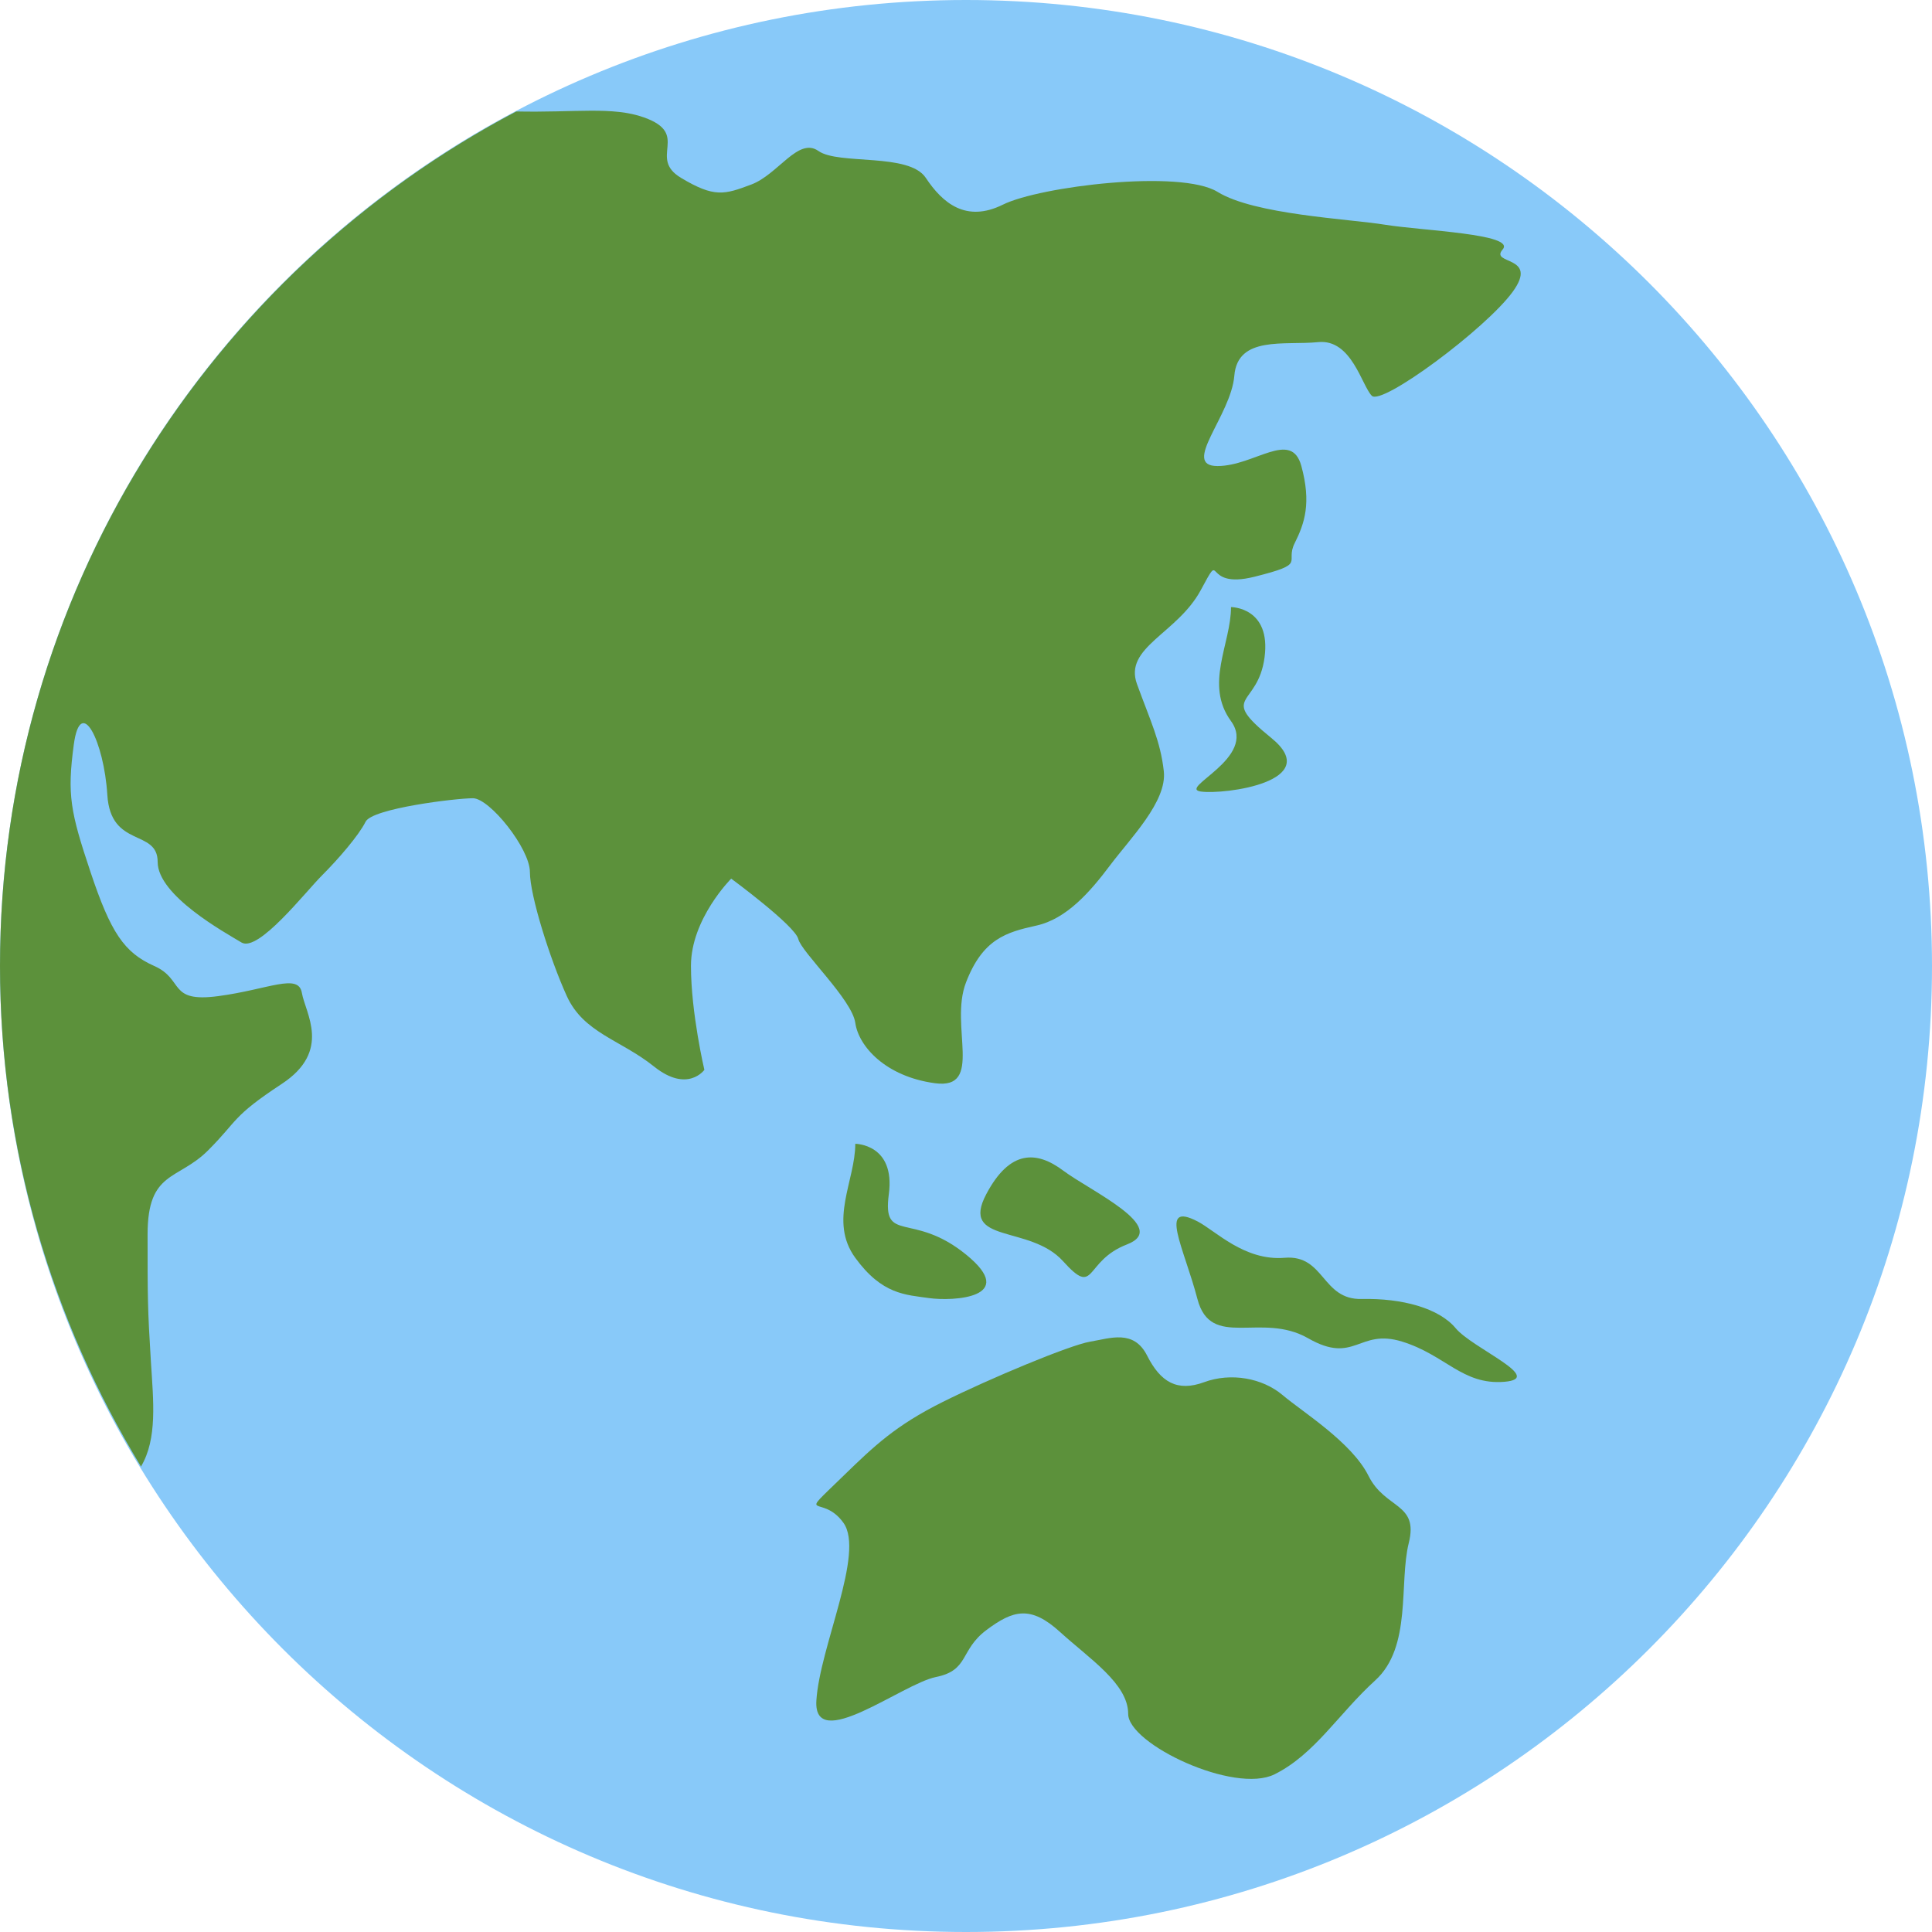
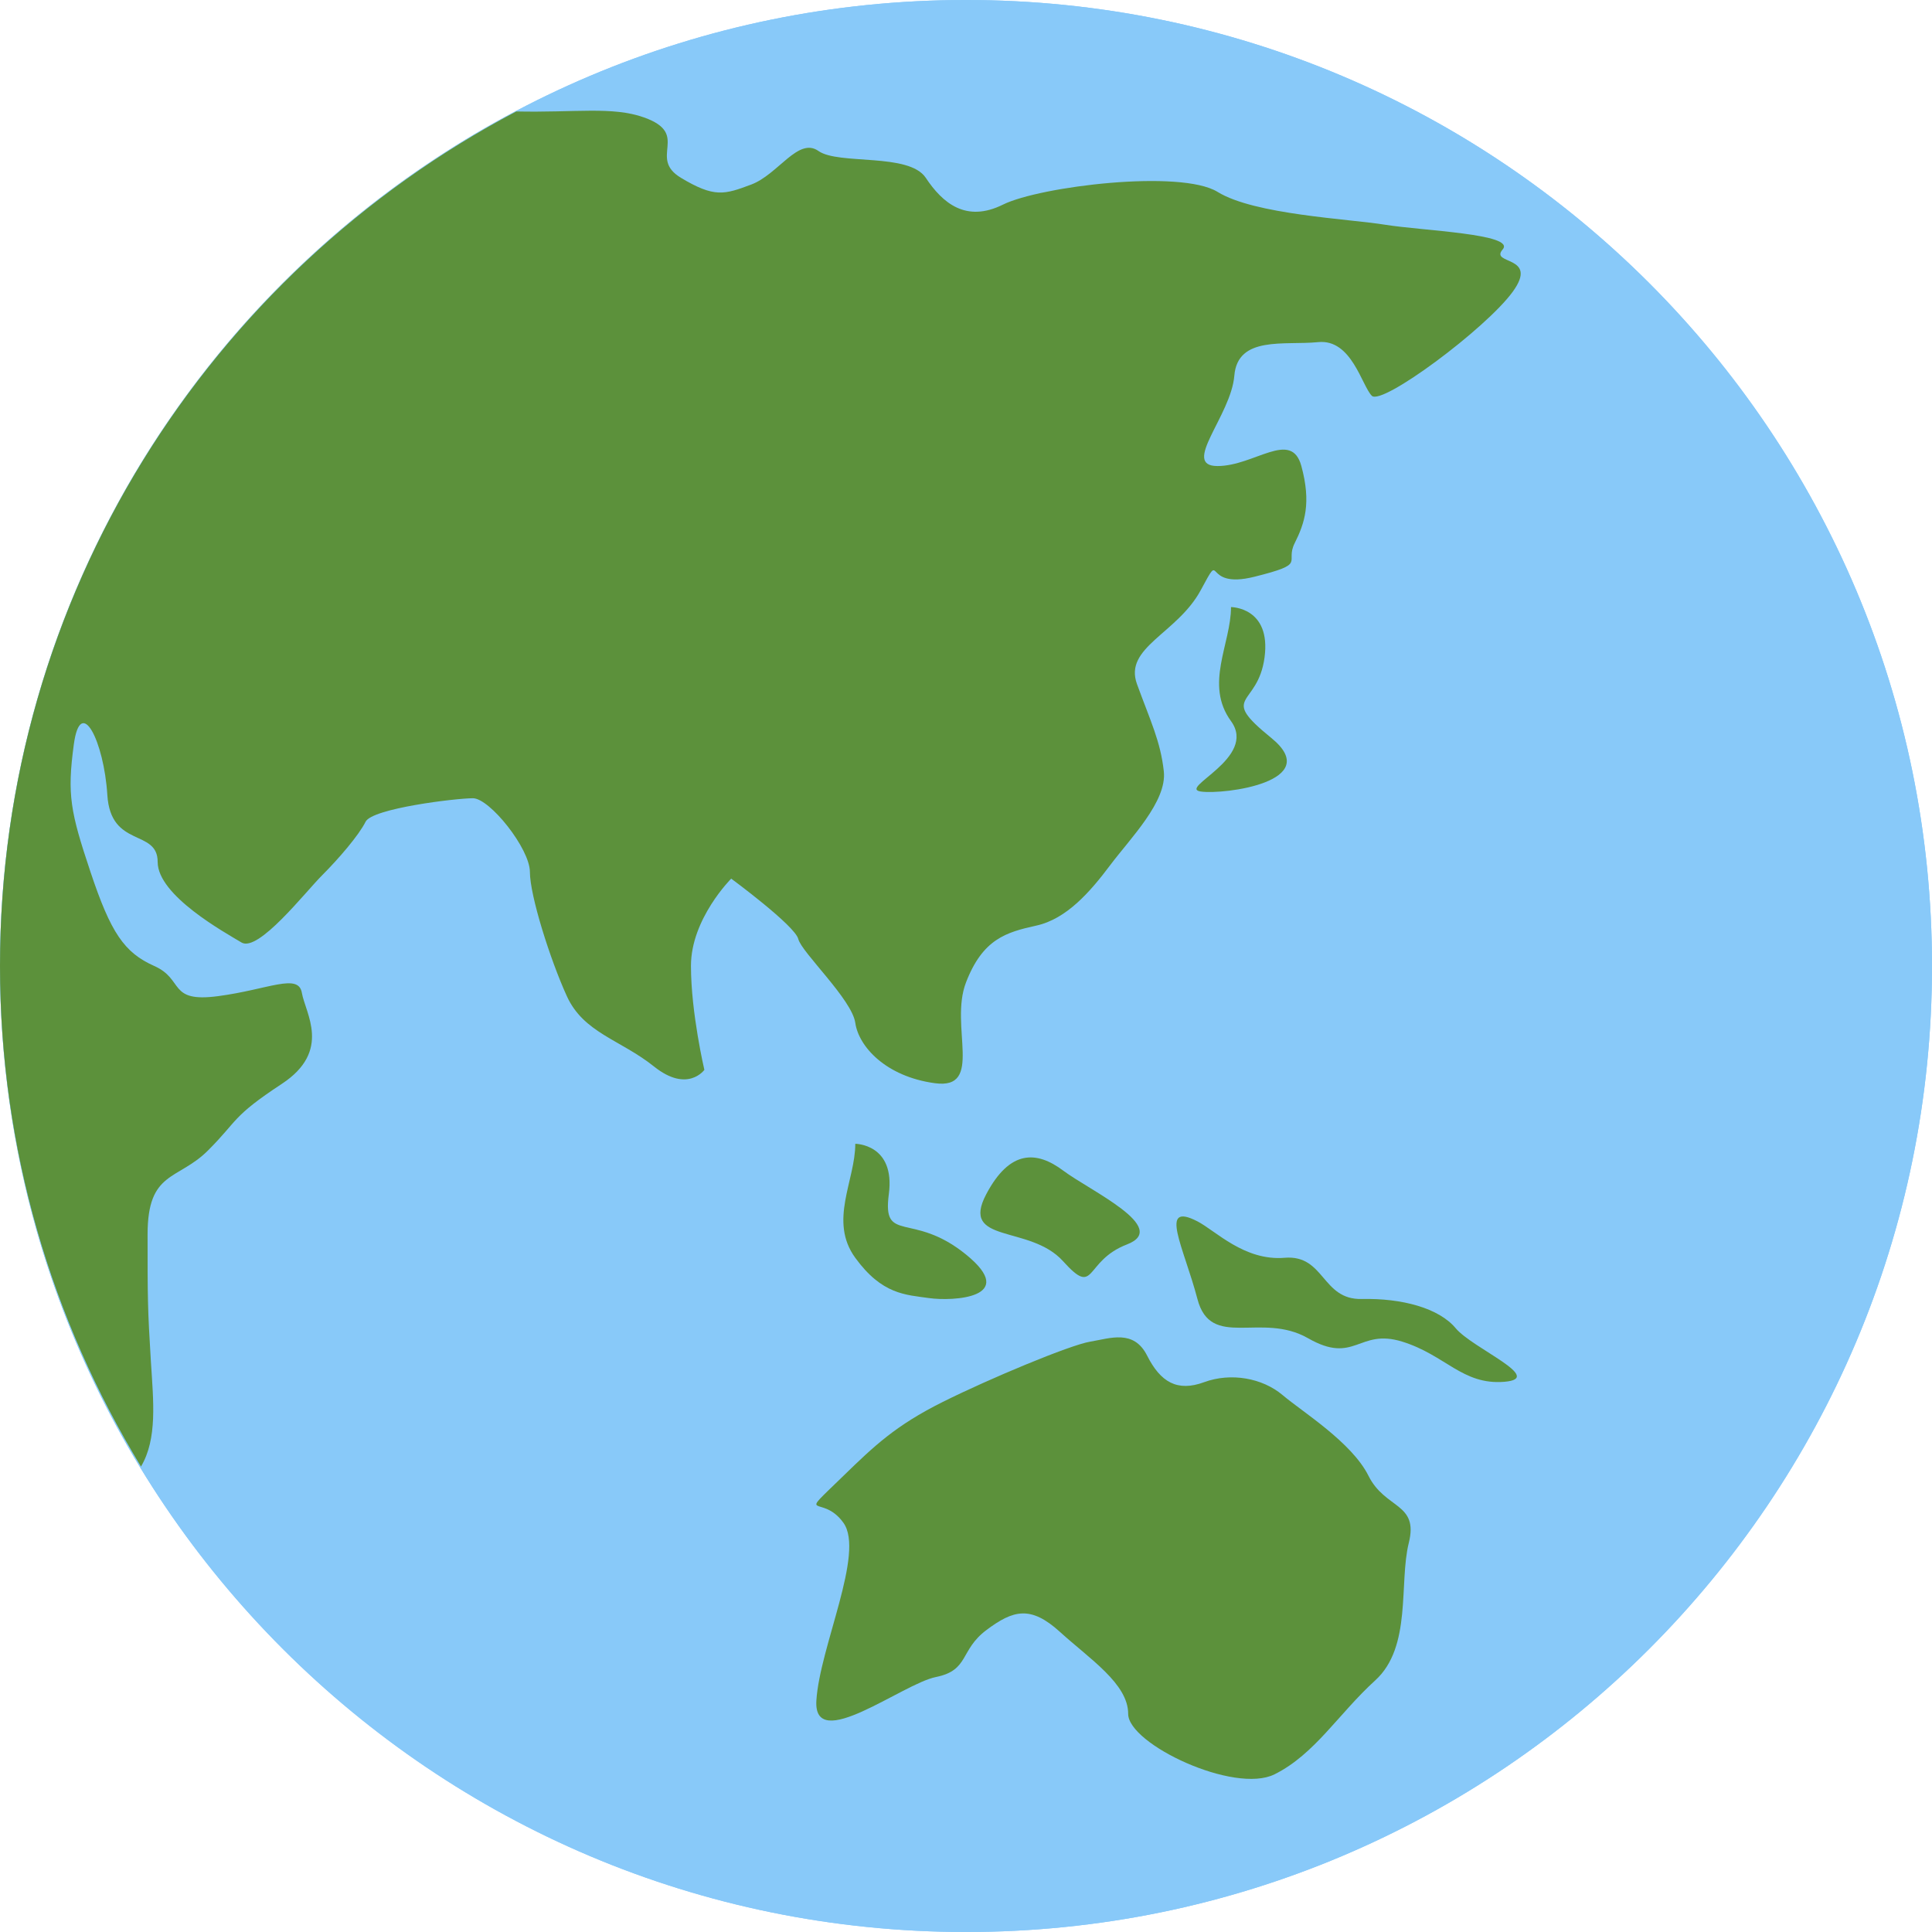
- <svg xmlns="http://www.w3.org/2000/svg" viewBox="0 0 36 36" aria-hidden="true" role="img" class="iconify iconify--twemoji" preserveAspectRatio="xMidYMid meet" fill="#000000">
-   <g id="SVGRepo_bgCarrier" stroke-width="0" />
-   <g id="SVGRepo_tracerCarrier" stroke-linecap="round" stroke-linejoin="round" />
+ <svg xmlns="http://www.w3.org/2000/svg" viewBox="0 0 36 36" aria-hidden="true" role="img">
+   <circle fill="#88C9F9" cx="18" cy="18" r="18" />
+   <g id="SVGRepo_bgCarrier" strokeWidth="0" />
+   <g id="SVGRepo_tracerCarrier" strokeLinecap="round" strokeLinejoin="round" />
  <g id="SVGRepo_iconCarrier">
    <circle fill="#88C9F9" cx="18" cy="18" r="18" />
    <path fill="#5C913B" d="M2.812 25.375c-.062-1-.062-1.187-.062-2.375s.562-1 1.125-1.562s.438-.625 1.375-1.241s.438-1.321.375-1.696s-.625-.063-1.563.061s-.624-.312-1.187-.562s-.812-.625-1.188-1.75s-.438-1.438-.312-2.375s.563-.063.625.937s.938.625.938 1.25s1.25 1.312 1.562 1.5s1.188-.938 1.5-1.25s.688-.75.812-1s1.688-.438 2-.438s1.062.938 1.062 1.375s.375 1.625.688 2.312s1 .812 1.625 1.312s.938.062.938.062s-.25-1.062-.25-1.938s.75-1.625.75-1.625s1.188.875 1.25 1.125s1 1.125 1.062 1.562s.562 1 1.483 1.125s.267-1.062.579-1.875s.75-.938 1.312-1.062s1-.625 1.375-1.125s1.062-1.188 1-1.75s-.25-.938-.5-1.625s.75-.938 1.188-1.75s0 0 1-.25s.562-.25.75-.625s.312-.75.125-1.438s-.875 0-1.562 0S22.938 7.75 23 7s.938-.562 1.562-.625s.812.812 1 1s2.125-1.25 2.625-1.938s-.437-.499-.187-.789s-1.5-.349-2.188-.46s-2.437-.188-3.124-.612s-3.312-.104-4 .237s-1.125-.029-1.438-.5s-1.625-.235-2-.5s-.75.437-1.25.625s-.688.25-1.312-.125s.187-.813-.688-1.125c-.586-.209-1.288-.087-2.38-.111C3.902 5.092 0 11.087 0 18c0 3.42.971 6.605 2.627 9.327c.308-.518.231-1.217.185-1.952zm14.5-1.187c.438.062 1.688 0 .688-.812s-1.562-.188-1.438-1.125s-.625-.938-.625-.938c0 .688-.5 1.438 0 2.125s.938.687 1.375.75z" />
    <path fill="#5C913B" d="M23.688 13.75c-1-.812-.25-.562-.125-1.5s-.625-.938-.625-.938c0 .688-.5 1.438 0 2.125s-1 1.25-.562 1.312s2.312-.187 1.312-.999zm-3.88 9.75c.62.688.38 0 1.192-.312s-.688-1-1.188-1.375s-.997-.389-1.434.438c-.496.937.81.561 1.43 1.249zm7.317 1.25c-.312-.375-1-.562-1.75-.545c-.75.018-.688-.83-1.438-.768s-1.286-.504-1.625-.679c-.737-.38-.25.491 0 1.446s1.188.232 2.062.732s.938-.188 1.75.062s1.125.812 1.904.75s-.59-.623-.903-.998zM25.5 27.5c-.312-.625-1.226-1.188-1.601-1.505s-.962-.424-1.462-.24s-.812 0-1.062-.495s-.688-.322-1.062-.26s-1.875.688-2.75 1.125s-1.273.817-1.847 1.375c-.898.874-.403.312 0 .875c.403.562-.442 2.312-.504 3.312s1.602-.312 2.227-.438s.441-.5.941-.875s.825-.463 1.374.037c.549.5 1.268.963 1.268 1.525s1.979 1.5 2.729 1.125s1.188-1.125 1.875-1.75s.438-1.812.625-2.562s-.439-.624-.751-1.249z" />
  </g>
</svg>
